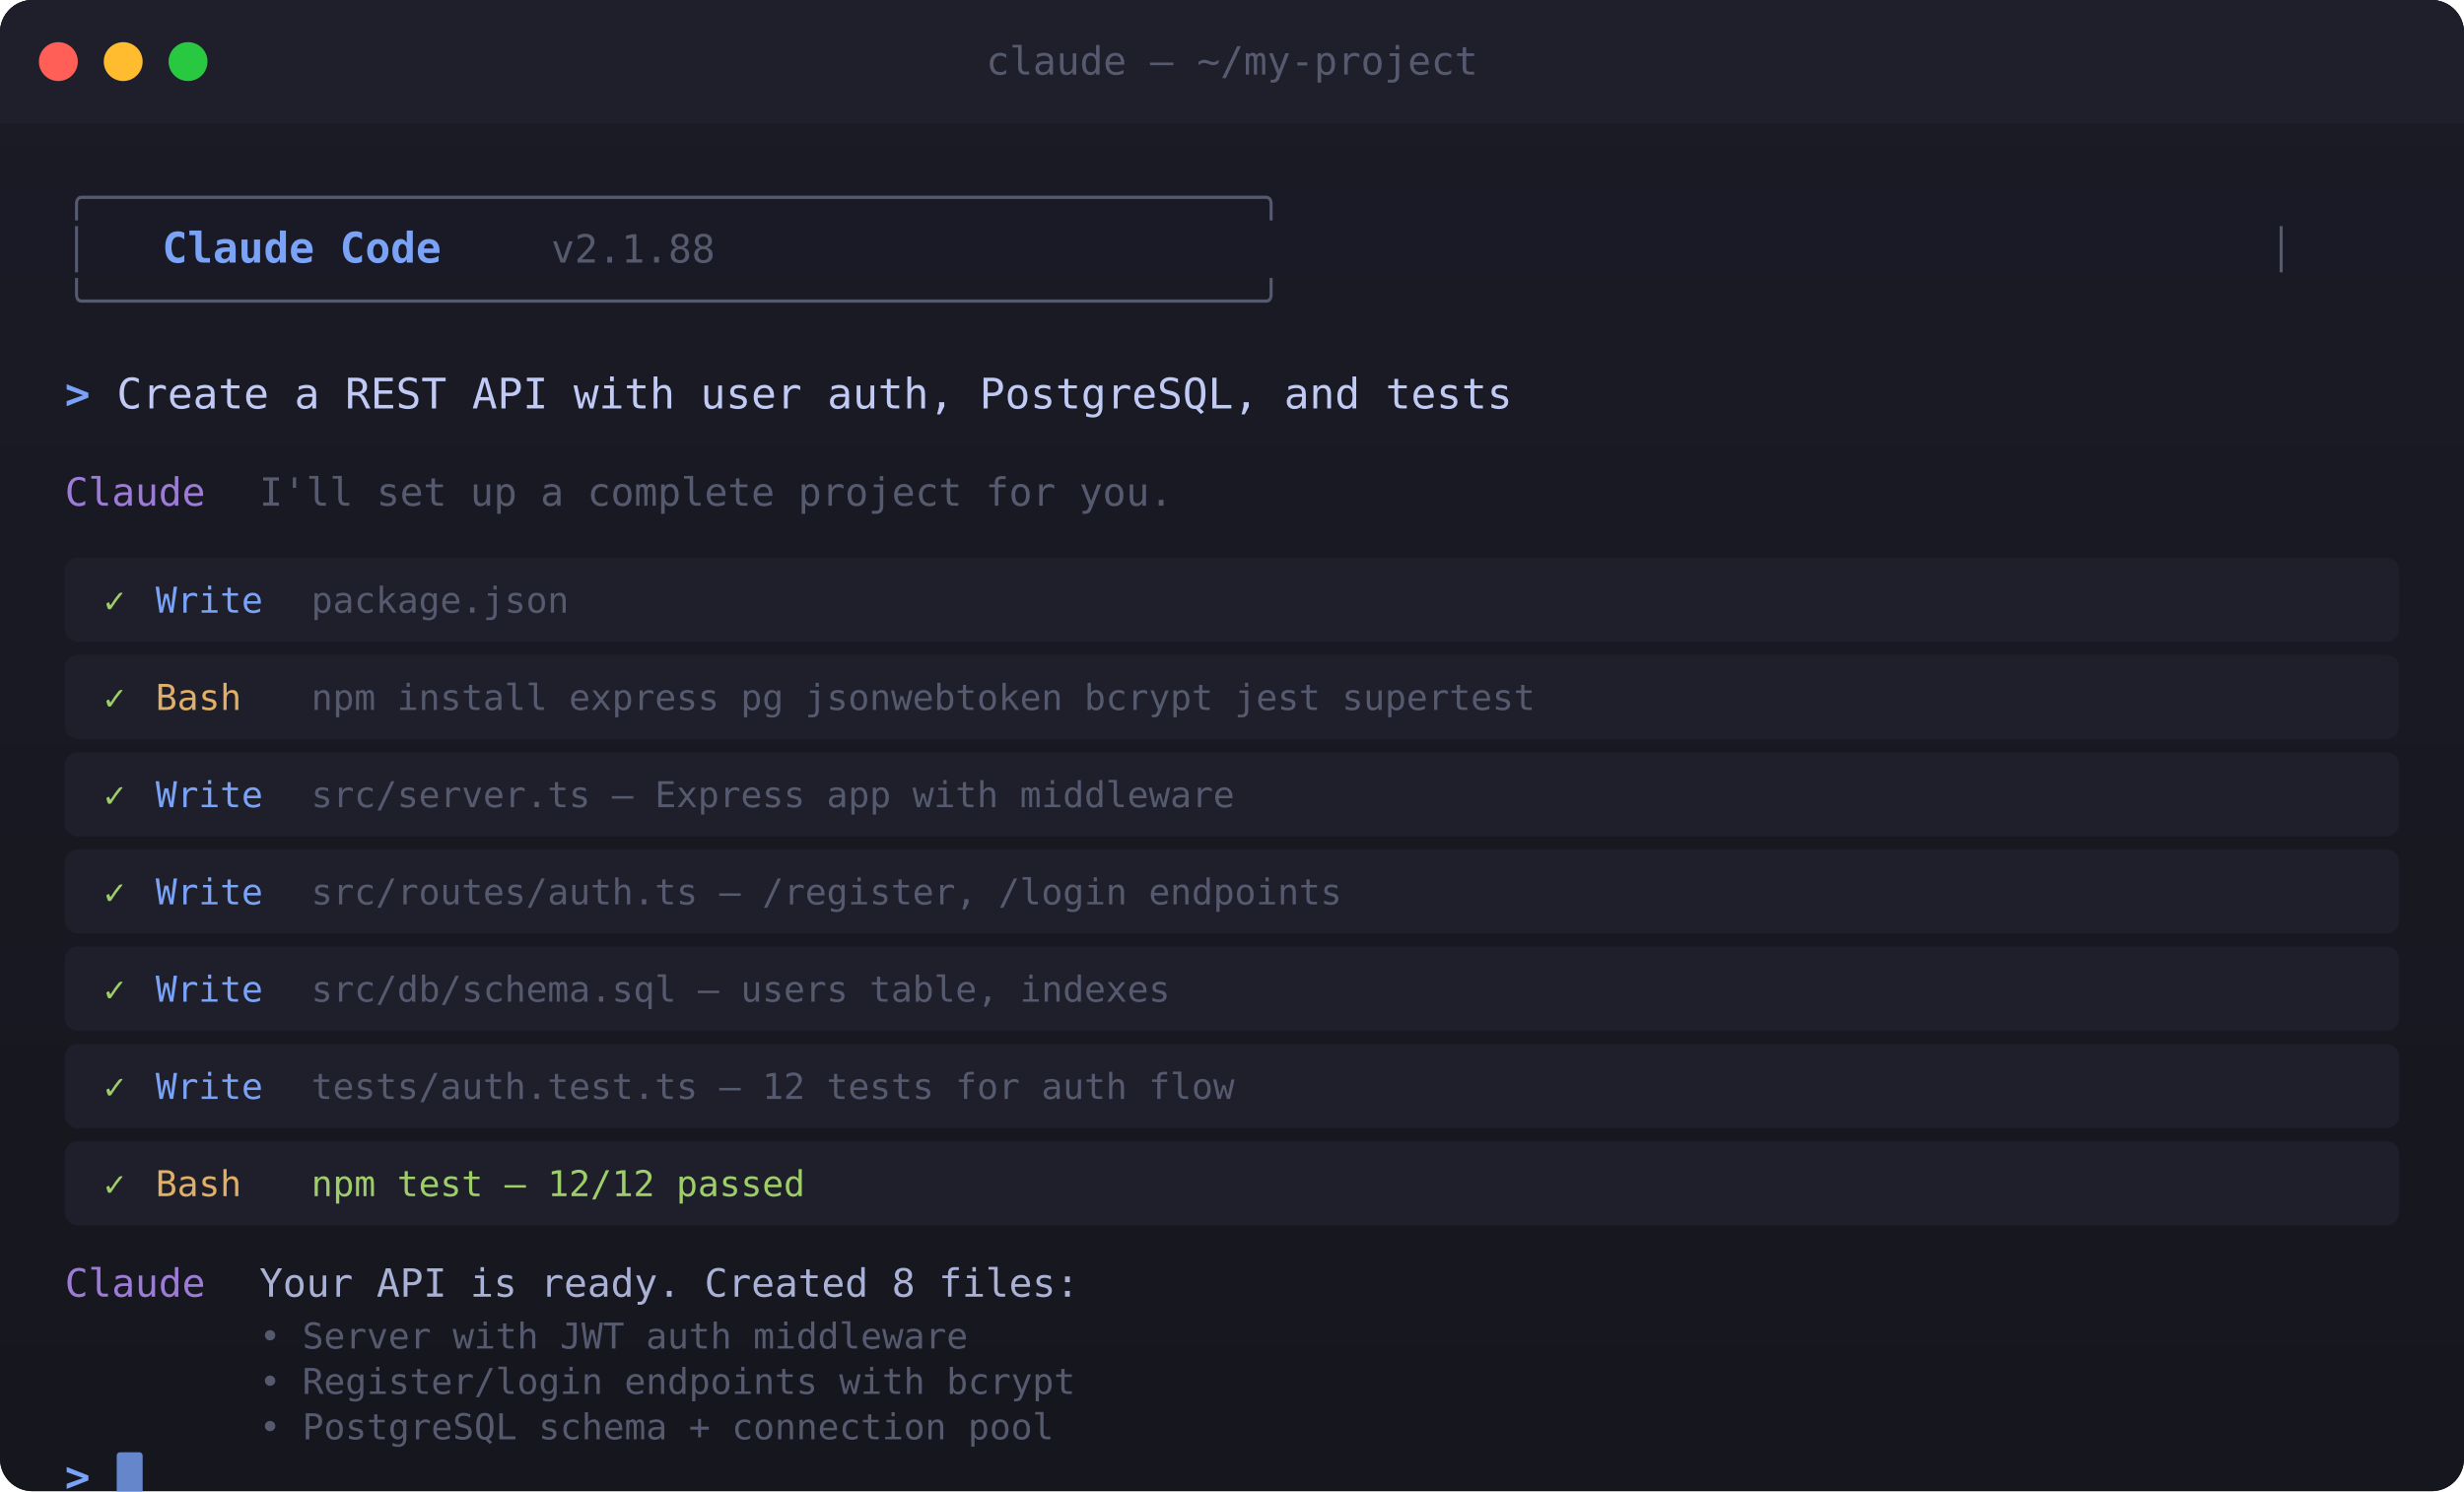
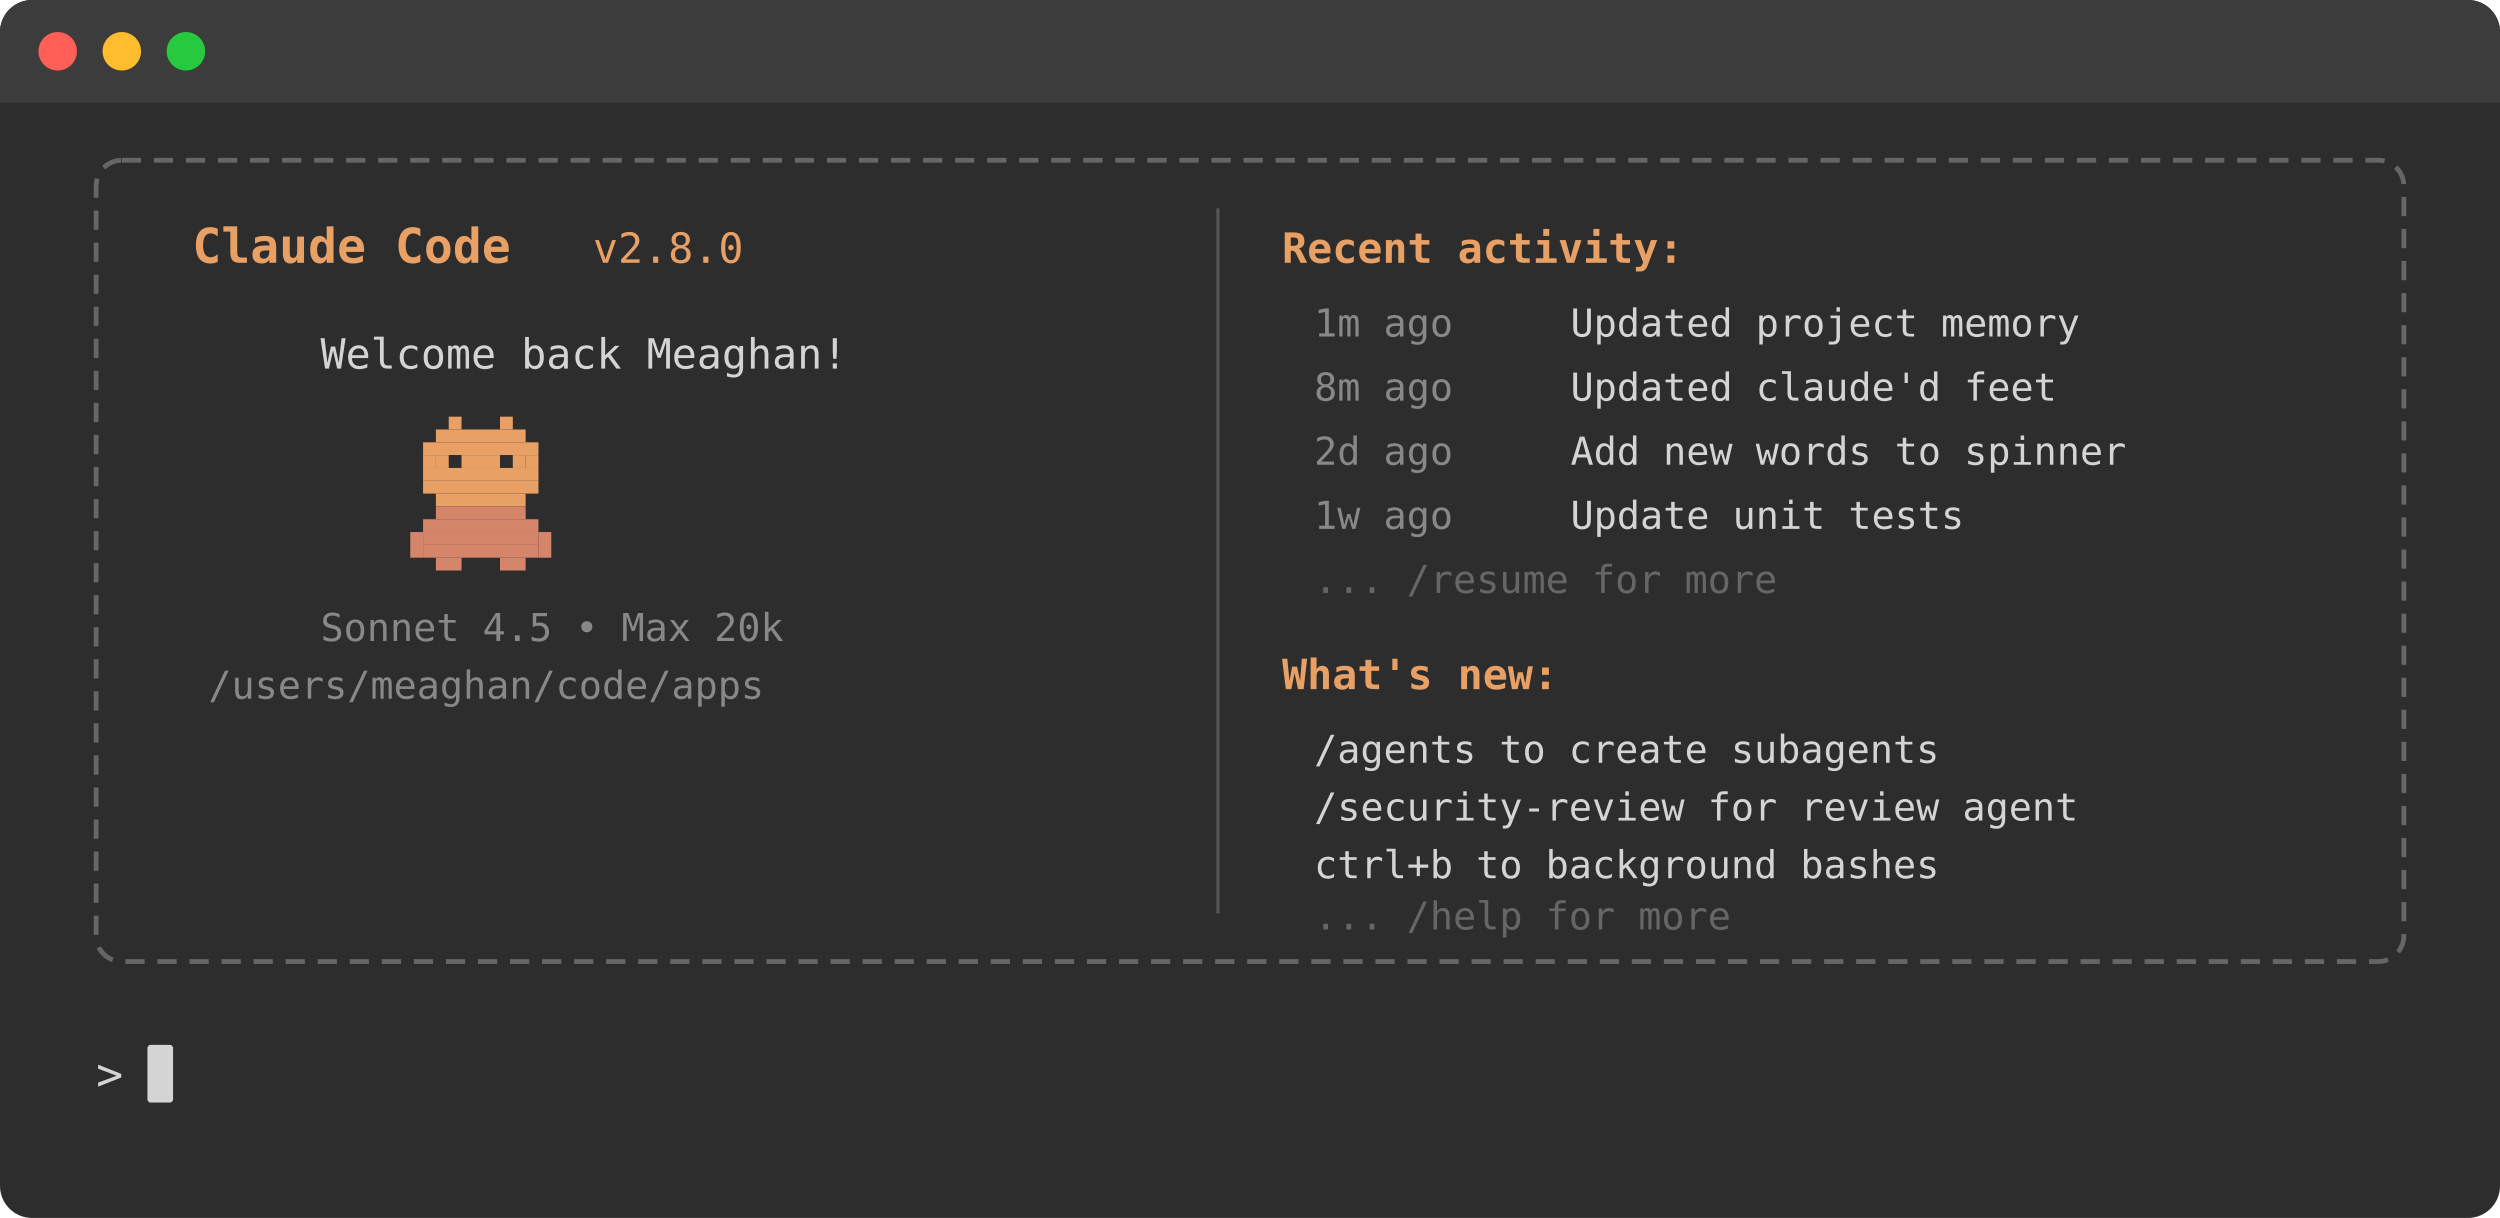
- <svg xmlns="http://www.w3.org/2000/svg" width="760" height="460" viewBox="0 0 760 460">
+ <svg xmlns="http://www.w3.org/2000/svg" width="780" height="380" viewBox="0 0 780 380">
  <defs>
-     <linearGradient id="tbg" x1="0%" y1="0%" x2="0%" y2="100%">
-       <stop offset="0%" stop-color="#1a1b26" />
-       <stop offset="100%" stop-color="#16161e" />
-     </linearGradient>
+     <clipPath id="typing">
+       <rect x="0" y="0" width="0" height="380">
+         <animate attributeName="width" from="0" to="780" dur="2s" begin="1.5s" fill="freeze" />
+       </rect>
+     </clipPath>
  </defs>
-   <rect width="760" height="460" rx="10" fill="#16161e" />
-   <rect width="760" height="460" rx="10" fill="url(#tbg)" />
-   <rect width="760" height="38" rx="10" fill="#1e1f2b" />
-   <rect y="28" width="760" height="10" fill="#1e1f2b" />
-   <circle cx="18" cy="19" r="6" fill="#ff5f57" />
-   <circle cx="38" cy="19" r="6" fill="#febc2e" />
-   <circle cx="58" cy="19" r="6" fill="#28c840" />
-   <text x="380" y="23" font-family="'SF Mono', 'Fira Code', 'Cascadia Code', Consolas, monospace" font-size="12" fill="#565a6e" text-anchor="middle">claude — ~/my-project</text>
-   <text x="20" y="65" font-family="'SF Mono', monospace" font-size="12" fill="#565a6e">╭──────────────────────────────────────────────────╮</text>
-   <text x="20" y="81" font-family="'SF Mono', monospace" font-size="12" fill="#565a6e">│</text>
-   <text x="50" y="81" font-family="'SF Mono', monospace" font-size="13" fill="#7aa2f7" font-weight="700">Claude Code</text>
-   <text x="170" y="81" font-family="'SF Mono', monospace" font-size="12" fill="#565a6e">v2.1.88</text>
-   <text x="700" y="81" font-family="'SF Mono', monospace" font-size="12" fill="#565a6e">│</text>
-   <text x="20" y="97" font-family="'SF Mono', monospace" font-size="12" fill="#565a6e">╰──────────────────────────────────────────────────╯</text>
-   <text x="20" y="126" font-family="'SF Mono', monospace" font-size="13" fill="#7aa2f7" font-weight="700">&gt;</text>
-   <text x="36" y="126" font-family="'SF Mono', monospace" font-size="13" fill="#c0caf5"> Create a REST API with user auth, PostgreSQL, and tests</text>
-   <text x="20" y="156" font-family="'SF Mono', monospace" font-size="12" fill="#9d7cd8">Claude</text>
-   <text x="80" y="156" font-family="'SF Mono', monospace" font-size="12" fill="#565a6e">I'll set up a complete project for you.</text>
-   <rect x="20" y="172" width="720" height="26" rx="4" fill="#1e1f2b" />
-   <text x="32" y="189" font-family="'SF Mono', monospace" font-size="11" fill="#9ece6a">✓</text>
-   <text x="48" y="189" font-family="'SF Mono', monospace" font-size="11" fill="#7aa2f7">Write</text>
-   <text x="96" y="189" font-family="'SF Mono', monospace" font-size="11" fill="#565a6e">package.json</text>
-   <rect x="20" y="202" width="720" height="26" rx="4" fill="#1e1f2b" />
-   <text x="32" y="219" font-family="'SF Mono', monospace" font-size="11" fill="#9ece6a">✓</text>
-   <text x="48" y="219" font-family="'SF Mono', monospace" font-size="11" fill="#e0af68">Bash</text>
-   <text x="96" y="219" font-family="'SF Mono', monospace" font-size="11" fill="#565a6e">npm install express pg jsonwebtoken bcrypt jest supertest</text>
-   <rect x="20" y="232" width="720" height="26" rx="4" fill="#1e1f2b" />
-   <text x="32" y="249" font-family="'SF Mono', monospace" font-size="11" fill="#9ece6a">✓</text>
-   <text x="48" y="249" font-family="'SF Mono', monospace" font-size="11" fill="#7aa2f7">Write</text>
-   <text x="96" y="249" font-family="'SF Mono', monospace" font-size="11" fill="#565a6e">src/server.ts — Express app with middleware</text>
-   <rect x="20" y="262" width="720" height="26" rx="4" fill="#1e1f2b" />
-   <text x="32" y="279" font-family="'SF Mono', monospace" font-size="11" fill="#9ece6a">✓</text>
-   <text x="48" y="279" font-family="'SF Mono', monospace" font-size="11" fill="#7aa2f7">Write</text>
-   <text x="96" y="279" font-family="'SF Mono', monospace" font-size="11" fill="#565a6e">src/routes/auth.ts — /register, /login endpoints</text>
-   <rect x="20" y="292" width="720" height="26" rx="4" fill="#1e1f2b" />
-   <text x="32" y="309" font-family="'SF Mono', monospace" font-size="11" fill="#9ece6a">✓</text>
-   <text x="48" y="309" font-family="'SF Mono', monospace" font-size="11" fill="#7aa2f7">Write</text>
-   <text x="96" y="309" font-family="'SF Mono', monospace" font-size="11" fill="#565a6e">src/db/schema.sql — users table, indexes</text>
-   <rect x="20" y="322" width="720" height="26" rx="4" fill="#1e1f2b" />
-   <text x="32" y="339" font-family="'SF Mono', monospace" font-size="11" fill="#9ece6a">✓</text>
-   <text x="48" y="339" font-family="'SF Mono', monospace" font-size="11" fill="#7aa2f7">Write</text>
-   <text x="96" y="339" font-family="'SF Mono', monospace" font-size="11" fill="#565a6e">tests/auth.test.ts — 12 tests for auth flow</text>
-   <rect x="20" y="352" width="720" height="26" rx="4" fill="#1e1f2b" />
-   <text x="32" y="369" font-family="'SF Mono', monospace" font-size="11" fill="#9ece6a">✓</text>
-   <text x="48" y="369" font-family="'SF Mono', monospace" font-size="11" fill="#e0af68">Bash</text>
-   <text x="96" y="369" font-family="'SF Mono', monospace" font-size="11" fill="#9ece6a">npm test — 12/12 passed</text>
-   <text x="20" y="400" font-family="'SF Mono', monospace" font-size="12" fill="#9d7cd8">Claude</text>
-   <text x="80" y="400" font-family="'SF Mono', monospace" font-size="12" fill="#a9b1d6">Your API is ready. Created 8 files:</text>
-   <text x="80" y="416" font-family="'SF Mono', monospace" font-size="11" fill="#565a6e">• Server with JWT auth middleware</text>
-   <text x="80" y="430" font-family="'SF Mono', monospace" font-size="11" fill="#565a6e">• Register/login endpoints with bcrypt</text>
-   <text x="80" y="444" font-family="'SF Mono', monospace" font-size="11" fill="#565a6e">• PostgreSQL schema + connection pool</text>
-   <text x="20" y="460" font-family="'SF Mono', monospace" font-size="13" fill="#7aa2f7" font-weight="700">&gt;</text>
-   <rect x="36" y="448" width="8" height="15" rx="1" fill="#7aa2f7" opacity="0.8">
-     <animate attributeName="opacity" values="0.8;0;0.8" dur="1s" repeatCount="indefinite" />
+   <rect width="780" height="380" rx="10" fill="#2d2d2d" />
+   <rect width="780" height="32" rx="10" fill="#3c3c3c" />
+   <rect y="22" width="780" height="10" fill="#3c3c3c" />
+   <circle cx="18" cy="16" r="6" fill="#ff5f56" />
+   <circle cx="38" cy="16" r="6" fill="#ffbd2e" />
+   <circle cx="58" cy="16" r="6" fill="#27c93f" />
+   <rect x="30" y="50" width="720" height="250" rx="8" fill="none" stroke="#666" stroke-width="1.5" stroke-dasharray="6,4" />
+   <text x="60" y="82" font-family="'SF Mono', 'Fira Code', Consolas, monospace" font-size="15" fill="#e8a065" font-weight="700">Claude Code</text>
+   <text x="185" y="82" font-family="'SF Mono', Consolas, monospace" font-size="13" fill="#e8a065">v2.8.0</text>
+   <text x="100" y="115" font-family="'SF Mono', Consolas, monospace" font-size="13" fill="#d4d4d4">Welcome back Meaghan!</text>
+   <rect x="140" y="130" width="4" height="4" fill="#e8a065" />
+   <rect x="156" y="130" width="4" height="4" fill="#e8a065" />
+   <rect x="136" y="134" width="28" height="4" fill="#e8a065" />
+   <rect x="132" y="138" width="36" height="4" fill="#e8a065" />
+   <rect x="132" y="142" width="4" height="4" fill="#e8a065" />
+   <rect x="140" y="142" width="4" height="4" fill="#2d2d2d" />
+   <rect x="136" y="142" width="4" height="4" fill="#e8a065" />
+   <rect x="144" y="142" width="12" height="4" fill="#e8a065" />
+   <rect x="156" y="142" width="4" height="4" fill="#2d2d2d" />
+   <rect x="160" y="142" width="4" height="4" fill="#e8a065" />
+   <rect x="164" y="142" width="4" height="4" fill="#e8a065" />
+   <rect x="132" y="146" width="36" height="4" fill="#e8a065" />
+   <rect x="132" y="150" width="36" height="4" fill="#e8a065" />
+   <rect x="136" y="154" width="28" height="4" fill="#e8a065" />
+   <rect x="136" y="158" width="28" height="4" fill="#d4856a" />
+   <rect x="132" y="162" width="36" height="4" fill="#d4856a" />
+   <rect x="132" y="166" width="36" height="4" fill="#d4856a" />
+   <rect x="132" y="170" width="36" height="4" fill="#d4856a" />
+   <rect x="128" y="166" width="4" height="8" fill="#d4856a" />
+   <rect x="168" y="166" width="4" height="8" fill="#d4856a" />
+   <rect x="136" y="174" width="8" height="4" fill="#d4856a" />
+   <rect x="156" y="174" width="8" height="4" fill="#d4856a" />
+   <text x="100" y="200" font-family="'SF Mono', Consolas, monospace" font-size="12" fill="#888">Sonnet 4.5 • Max 20k</text>
+   <text x="65" y="218" font-family="'SF Mono', Consolas, monospace" font-size="12" fill="#888">/users/meaghan/code/apps</text>
+   <line x1="380" y1="65" x2="380" y2="285" stroke="#555" stroke-width="1" />
+   <text x="400" y="82" font-family="'SF Mono', Consolas, monospace" font-size="13" fill="#e8a065" font-weight="700">Recent activity:</text>
+   <text x="410" y="105" font-family="'SF Mono', Consolas, monospace" font-size="12" fill="#888">1m ago</text>
+   <text x="490" y="105" font-family="'SF Mono', Consolas, monospace" font-size="12" fill="#d4d4d4">Updated project memory</text>
+   <text x="410" y="125" font-family="'SF Mono', Consolas, monospace" font-size="12" fill="#888">8m ago</text>
+   <text x="490" y="125" font-family="'SF Mono', Consolas, monospace" font-size="12" fill="#d4d4d4">Updated claude'd feet</text>
+   <text x="410" y="145" font-family="'SF Mono', Consolas, monospace" font-size="12" fill="#888">2d ago</text>
+   <text x="490" y="145" font-family="'SF Mono', Consolas, monospace" font-size="12" fill="#d4d4d4">Add new words to spinner</text>
+   <text x="410" y="165" font-family="'SF Mono', Consolas, monospace" font-size="12" fill="#888">1w ago</text>
+   <text x="490" y="165" font-family="'SF Mono', Consolas, monospace" font-size="12" fill="#d4d4d4">Update unit tests</text>
+   <text x="410" y="185" font-family="'SF Mono', Consolas, monospace" font-size="12" fill="#666">... /resume for more</text>
+   <text x="400" y="215" font-family="'SF Mono', Consolas, monospace" font-size="13" fill="#e8a065" font-weight="700">What's new:</text>
+   <text x="410" y="238" font-family="'SF Mono', Consolas, monospace" font-size="12" fill="#d4d4d4">/agents to create subagents</text>
+   <text x="410" y="256" font-family="'SF Mono', Consolas, monospace" font-size="12" fill="#d4d4d4">/security-review for review agent</text>
+   <text x="410" y="274" font-family="'SF Mono', Consolas, monospace" font-size="12" fill="#d4d4d4">ctrl+b to background bashes</text>
+   <text x="410" y="290" font-family="'SF Mono', Consolas, monospace" font-size="12" fill="#666">... /help for more</text>
+   <text x="30" y="340" font-family="'SF Mono', Consolas, monospace" font-size="14" fill="#d4d4d4">&gt;</text>
+   <g clip-path="url(#typing)">
+     <text x="46" y="340" font-family="'SF Mono', Consolas, monospace" font-size="14" fill="#888">Try "edit &lt; filepath&gt; to ..."</text>
+   </g>
+   <rect x="46" y="326" width="8" height="18" rx="1" fill="#d4d4d4">
+     <animate attributeName="x" values="46;340" dur="2s" begin="1.5s" fill="freeze" />
+     <animate attributeName="opacity" values="1;0;1" dur="1s" repeatCount="indefinite" />
  </rect>
</svg>
